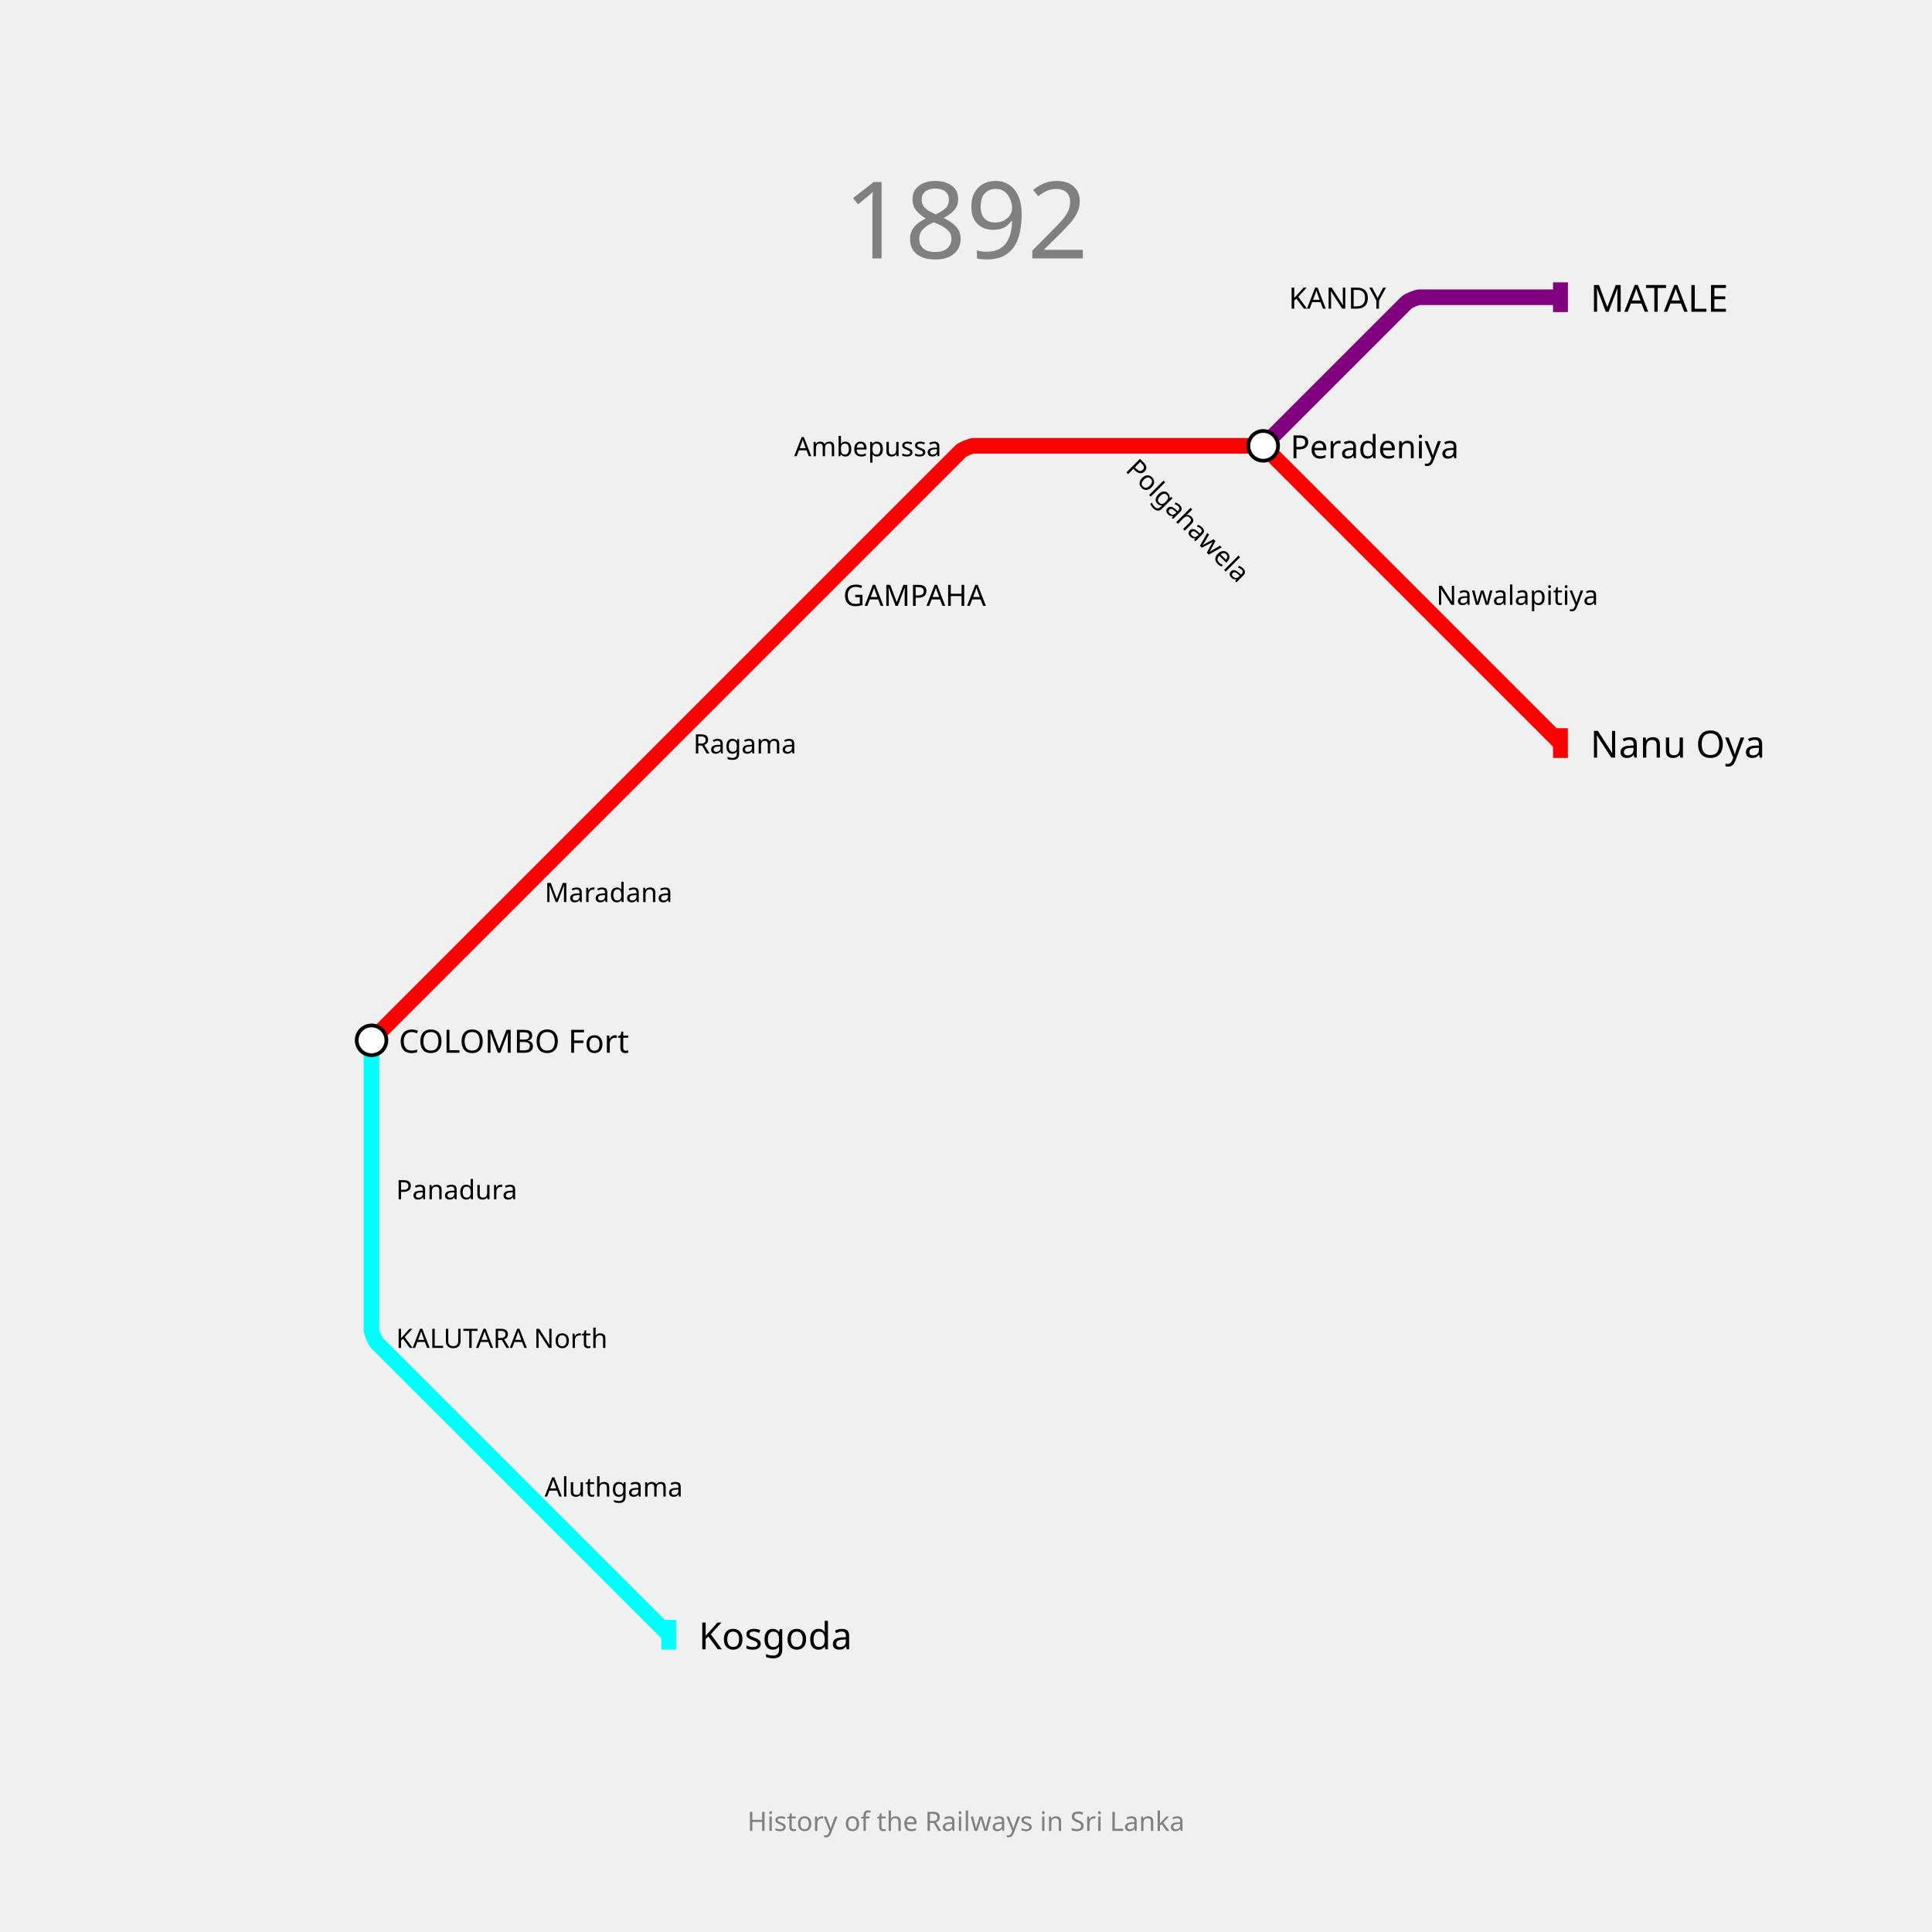
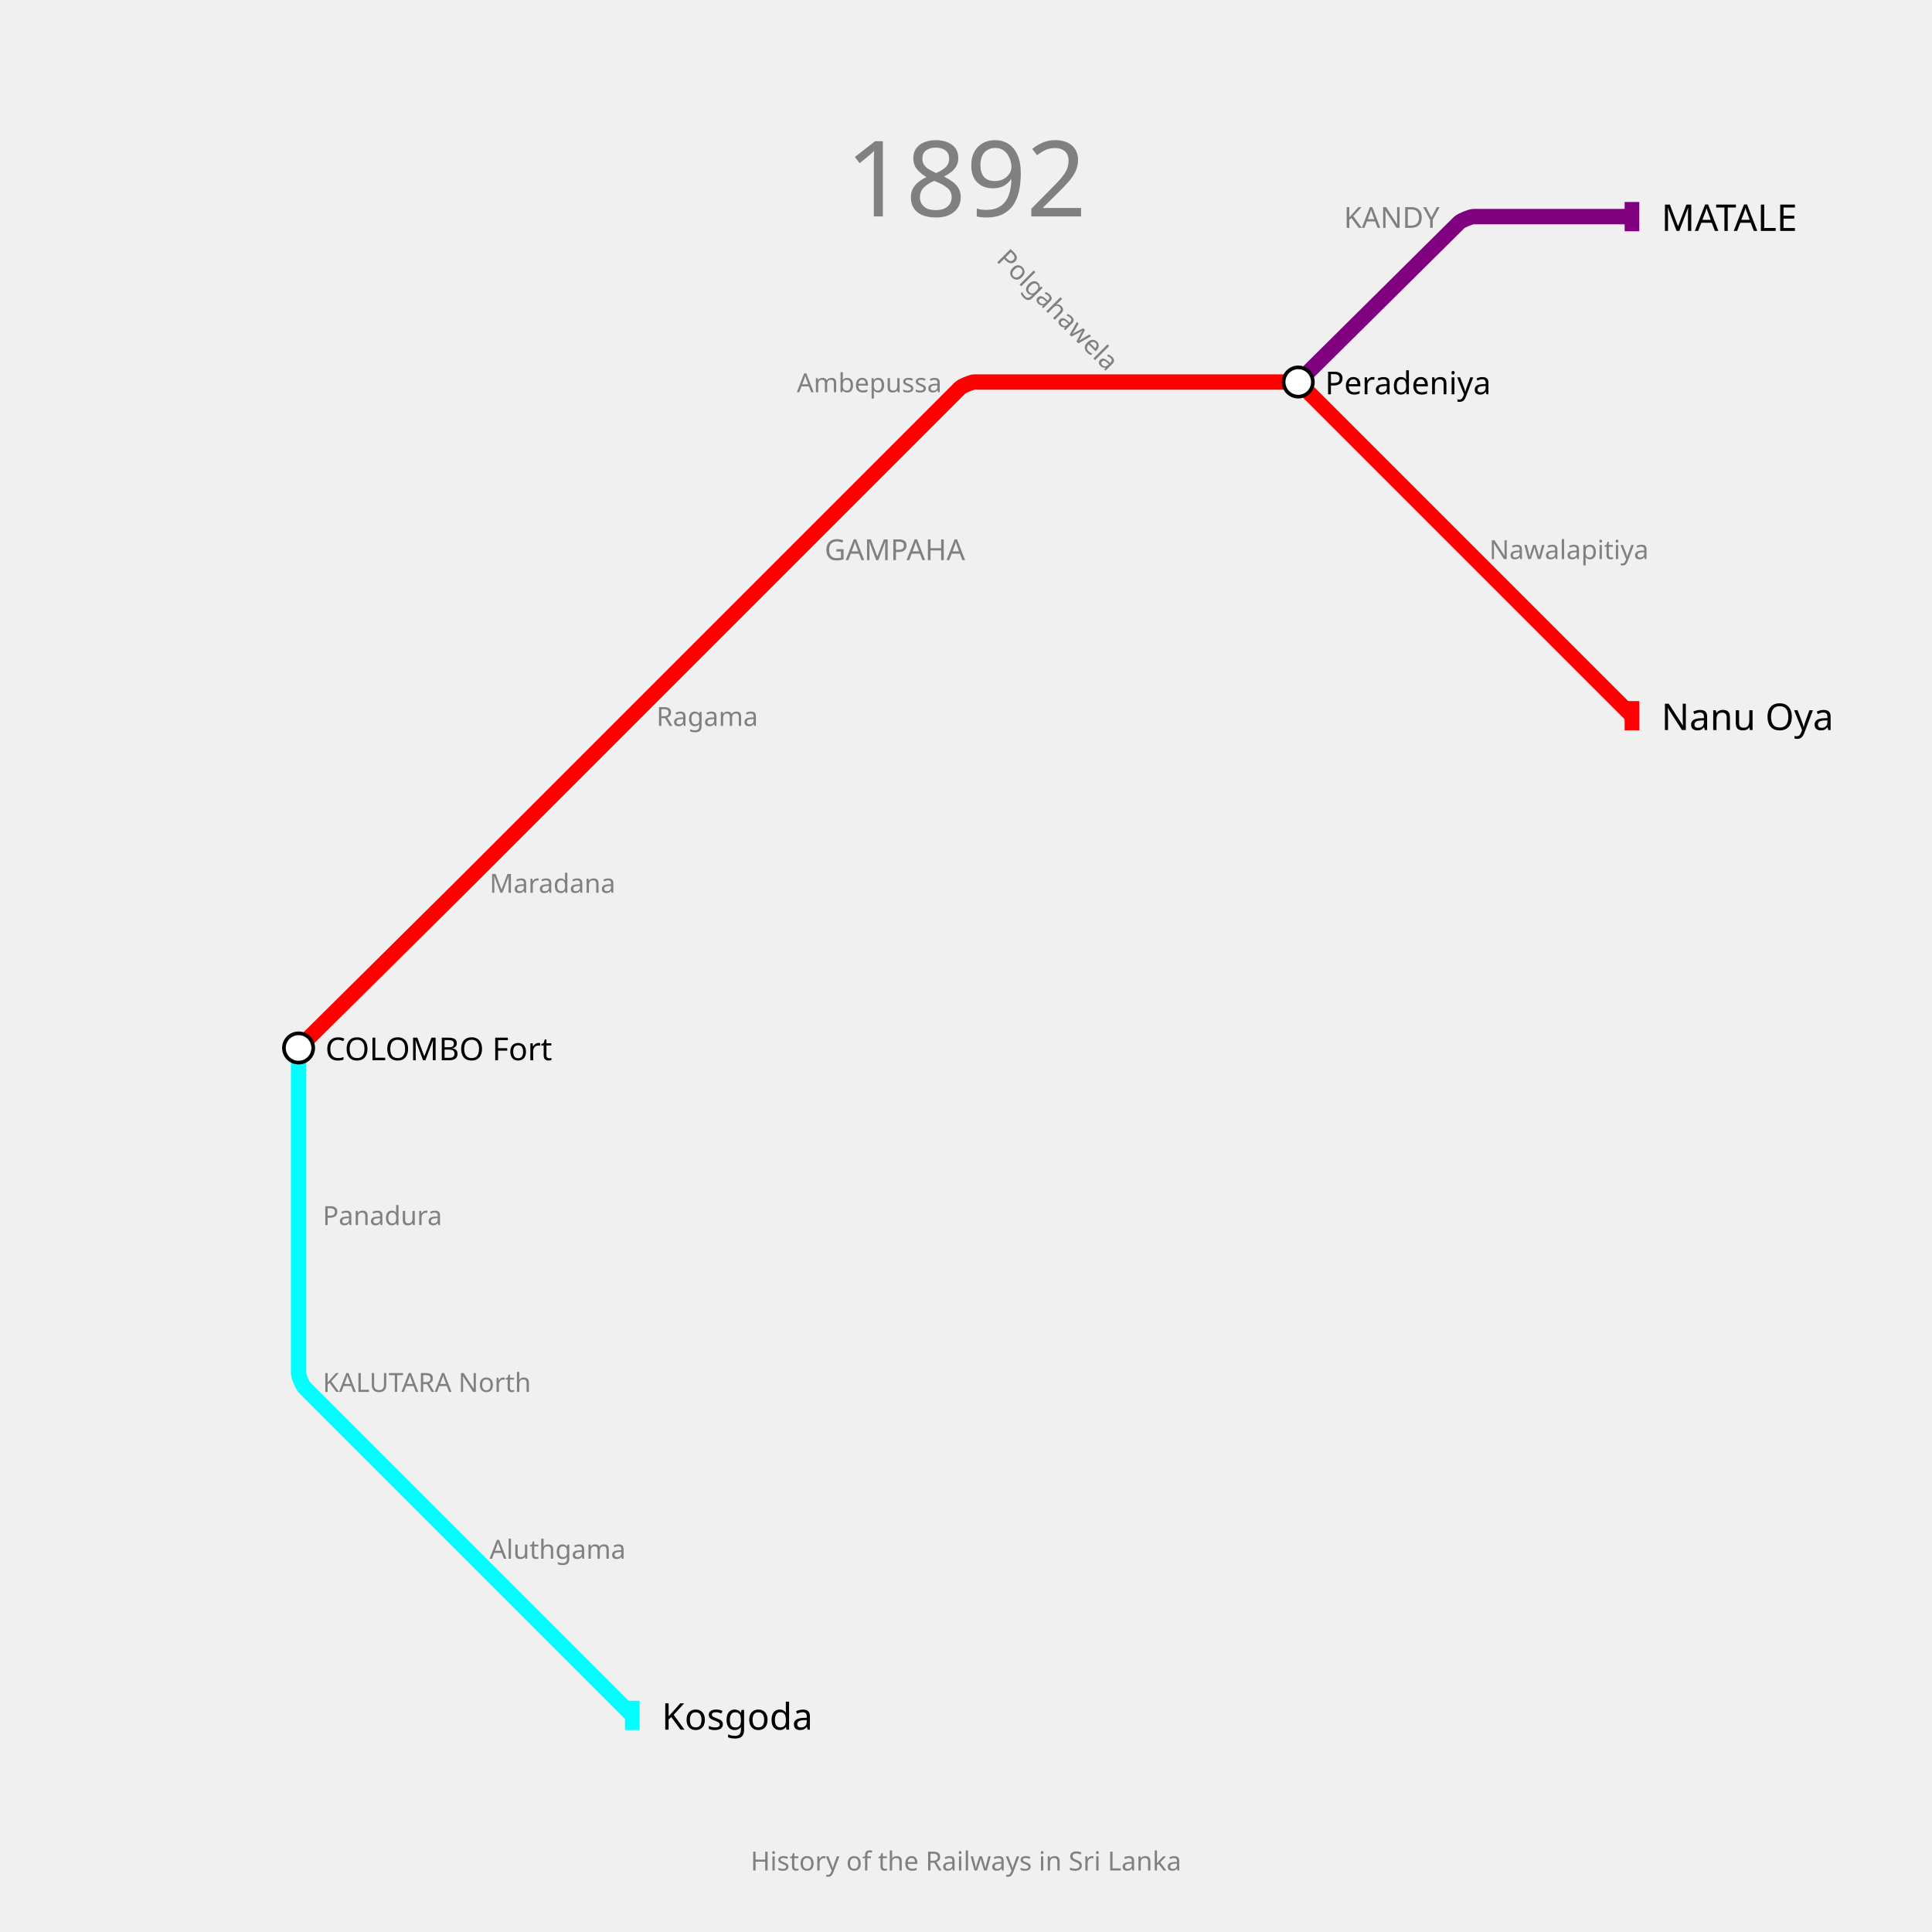
- <svg xmlns="http://www.w3.org/2000/svg" width="1300" height="1300" padding="200">
-   <text fill="gray" stroke="none" font-size="72" font-family="GIL_____" x="650.0" y="118.0" text-anchor="middle" dominant-baseline="hanging">1892</text>
-   <text fill="gray" stroke="none" font-size="18" font-family="GIL_____" x="650.0" y="1218.0" text-anchor="middle" dominant-baseline="text-top">History of the Railways in Sri Lanka</text>
+ <svg xmlns="http://www.w3.org/2000/svg" width="1320" height="1320" padding="148">
+   <text fill="gray" stroke="none" font-size="72" font-family="GIL_____" x="660.0" y="92.0" text-anchor="middle" dominant-baseline="hanging">1892</text>
+   <text fill="gray" stroke="none" font-size="18" font-family="GIL_____" x="660.0" y="1264.0" text-anchor="middle" dominant-baseline="text-top">History of the Railways in Sri Lanka</text>
  <g>
-     <path fill="none" stroke-width="10.5" stroke-opacity="1" d="M 250.0,700.0 L 350.0,600.0 L 450.0,500.0 L 550.0,400.0 L 646.464,303.536 C 647.643,302.357 653.333,300.0 655.0,300.0 L 750.0,300.0 L 845.0,300.0 C 846.667,300.0 852.357,302.357 853.536,303.536 L 950.0,400.0 L 1050.0,500.0" stroke="red" />
-     <rect stroke="none" fill-opacity="1" x="1045" y="490" width="10" height="20" fill="red" />
+     <path fill="none" stroke-width="10.5" stroke-opacity="1" d="M 204.0,716.0 L 312.3,608.65 C 314.2,606.767 321.783,599.217 323.675,597.325 L 432.0,489.0 L 546.0,375.0 L 656.005,264.995 C 657.337,263.663 663.767,261.0 665.65,261.0 L 773.0,261.0 L 881.3,261.0 C 883.2,261.0 889.687,263.687 891.031,265.031 L 1001.0,375.0 L 1115.0,489.0" stroke="red" />
+     <rect stroke="none" fill-opacity="1" x="1110" y="479" width="10" height="20" fill="red" />
  </g>
  <g>
-     <path fill="none" stroke-width="10.5" stroke-opacity="1" d="M 850.0,300.0 L 946.464,203.536 C 947.643,202.357 953.333,200.0 955.0,200.0 L 1050.0,200.0" stroke="purple" />
-     <rect stroke="none" fill-opacity="1" x="1045" y="190" width="10" height="20" fill="purple" />
+     <path fill="none" stroke-width="10.5" stroke-opacity="1" d="M 887.0,261.0 L 996.952,152.013 C 998.301,150.675 1004.8,148.0 1006.7,148.0 L 1115.0,148.0" stroke="purple" />
+     <rect stroke="none" fill-opacity="1" x="1110" y="138" width="10" height="20" fill="purple" />
  </g>
  <g>
-     <path fill="none" stroke-width="10.5" stroke-opacity="1" d="M 250.0,700.0 L 250.0,800.0 L 250.0,895.0 C 250.0,896.667 252.357,902.357 253.536,903.536 L 350.0,1000.0 L 450.0,1100.0" stroke="cyan" />
-     <rect stroke="none" fill-opacity="1" x="445" y="1090" width="10" height="20" fill="cyan" />
+     <path fill="none" stroke-width="10.5" stroke-opacity="1" d="M 204.0,716.0 L 204.0,830.0 L 204.0,938.3 C 204.0,940.2 206.687,946.687 208.031,948.031 L 318.0,1058.0 L 432.0,1172.0" stroke="cyan" />
+     <rect stroke="none" fill-opacity="1" x="427" y="1162" width="10" height="20" fill="cyan" />
  </g>
  <g>
-     <text fill="black" stroke="none" font-size="25.2" font-family="GIL_____" font-weight="100" text-anchor="start" dominant-baseline="central" x="1070.1" y="500" transform="translate(1050,500) rotate(0) translate(-1050,-500)">Nanu Oya</text>
+     <text fill="black" stroke="none" font-size="25.2" font-family="GIL_____" font-weight="100" text-anchor="start" dominant-baseline="central" x="1135.1" y="489" transform="translate(1115,489) rotate(0) translate(-1115,-489)">Nanu Oya</text>
  </g>
  <g>
-     <text fill="black" stroke="none" font-size="25.2" font-family="GIL_____" font-weight="100" text-anchor="start" dominant-baseline="central" x="1070.1" y="200" transform="translate(1050,200) rotate(0) translate(-1050,-200)">MATALE</text>
+     <text fill="black" stroke="none" font-size="25.2" font-family="GIL_____" font-weight="100" text-anchor="start" dominant-baseline="central" x="1135.1" y="148" transform="translate(1115,148) rotate(0) translate(-1115,-148)">MATALE</text>
  </g>
  <g>
-     <text fill="black" stroke="none" font-size="25.2" font-family="GIL_____" font-weight="100" text-anchor="start" dominant-baseline="central" x="470.1" y="1100" transform="translate(450,1100) rotate(0) translate(-450,-1100)">Kosgoda</text>
+     <text fill="black" stroke="none" font-size="25.2" font-family="GIL_____" font-weight="100" text-anchor="start" dominant-baseline="central" x="452.1" y="1172" transform="translate(432,1172) rotate(0) translate(-432,-1172)">Kosgoda</text>
  </g>
  <g>
-     <circle r="10" fill="white" stroke="black" stroke-width="2.5" cx="250" cy="700" />
-     <text fill="black" stroke="none" font-size="21.6" font-family="GIL_____" font-weight="100" text-anchor="start" dominant-baseline="central" x="268.3" y="700" transform="translate(250,700) rotate(0) translate(-250,-700)">COLOMBO Fort</text>
+     <circle r="10" fill="white" stroke="black" stroke-width="2.5" cx="204" cy="716" />
+     <text fill="black" stroke="none" font-size="21.6" font-family="GIL_____" font-weight="100" text-anchor="start" dominant-baseline="central" x="222.3" y="716" transform="translate(204,716) rotate(0) translate(-204,-716)">COLOMBO Fort</text>
  </g>
  <g>
-     <circle r="10" fill="white" stroke="black" stroke-width="2.5" cx="850" cy="300" />
-     <text fill="black" stroke="none" font-size="21.6" font-family="GIL_____" font-weight="100" text-anchor="start" dominant-baseline="central" x="868.3" y="300" transform="translate(850,300) rotate(0) translate(-850,-300)">Peradeniya</text>
+     <circle r="10" fill="white" stroke="black" stroke-width="2.5" cx="887" cy="261" />
+     <text fill="black" stroke="none" font-size="21.6" font-family="GIL_____" font-weight="100" text-anchor="start" dominant-baseline="central" x="905.3" y="261" transform="translate(887,261) rotate(0) translate(-887,-261)">Peradeniya</text>
  </g>
  <g>
-     <text fill="black" stroke="none" font-size="19.8" font-family="GIL_____" font-weight="100" text-anchor="start" dominant-baseline="central" x="567.4" y="400" transform="translate(550,400) rotate(0) translate(-550,-400)">GAMPAHA</text>
+     <text fill="gray" stroke="none" font-size="19.8" font-family="GIL_____" font-weight="100" text-anchor="start" dominant-baseline="central" x="563.4" y="375" transform="translate(546,375) rotate(0) translate(-546,-375)">GAMPAHA</text>
  </g>
  <g>
-     <text fill="black" stroke="none" font-size="19.8" font-family="GIL_____" font-weight="100" text-anchor="end" dominant-baseline="central" x="932.6" y="200" transform="translate(950,200) rotate(0) translate(-950,-200)">KANDY</text>
+     <text fill="gray" stroke="none" font-size="19.8" font-family="GIL_____" font-weight="100" text-anchor="end" dominant-baseline="central" x="983.6" y="148" transform="translate(1001,148) rotate(0) translate(-1001,-148)">KANDY</text>
  </g>
  <g>
-     <text fill="black" stroke="none" font-size="18" font-family="GIL_____" font-weight="100" text-anchor="start" dominant-baseline="central" x="366.5" y="600" transform="translate(350,600) rotate(0) translate(-350,-600)">Maradana</text>
+     <text fill="gray" stroke="none" font-size="18" font-family="GIL_____" font-weight="100" text-anchor="start" dominant-baseline="central" x="334.5" y="603" transform="translate(318,603) rotate(0) translate(-318,-603)">Maradana</text>
  </g>
  <g>
-     <text fill="black" stroke="none" font-size="18" font-family="GIL_____" font-weight="100" text-anchor="start" dominant-baseline="central" x="466.5" y="500" transform="translate(450,500) rotate(0) translate(-450,-500)">Ragama</text>
+     <text fill="gray" stroke="none" font-size="18" font-family="GIL_____" font-weight="100" text-anchor="start" dominant-baseline="central" x="448.5" y="489" transform="translate(432,489) rotate(0) translate(-432,-489)">Ragama</text>
  </g>
  <g>
-     <text fill="black" stroke="none" font-size="18" font-family="GIL_____" font-weight="100" text-anchor="end" dominant-baseline="central" x="633.5" y="300" transform="translate(650,300) rotate(0) translate(-650,-300)">Ambepussa</text>
+     <text fill="gray" stroke="none" font-size="18" font-family="GIL_____" font-weight="100" text-anchor="end" dominant-baseline="central" x="643.5" y="261" transform="translate(660,261) rotate(0) translate(-660,-261)">Ambepussa</text>
  </g>
  <g>
-     <text fill="black" stroke="none" font-size="18" font-family="GIL_____" font-weight="100" text-anchor="start" dominant-baseline="central" x="766.5" y="300" transform="translate(750,300) rotate(-315) translate(-750,-300)">Polgahawela</text>
+     <text fill="gray" stroke="none" font-size="18" font-family="GIL_____" font-weight="100" text-anchor="end" dominant-baseline="central" x="756.5" y="261" transform="translate(773,261) rotate(45) translate(-773,-261)">Polgahawela</text>
  </g>
  <g>
-     <text fill="black" stroke="none" font-size="18" font-family="GIL_____" font-weight="100" text-anchor="start" dominant-baseline="central" x="966.5" y="400" transform="translate(950,400) rotate(0) translate(-950,-400)">Nawalapitiya</text>
+     <text fill="gray" stroke="none" font-size="18" font-family="GIL_____" font-weight="100" text-anchor="start" dominant-baseline="central" x="1017.5" y="375" transform="translate(1001,375) rotate(0) translate(-1001,-375)">Nawalapitiya</text>
  </g>
  <g>
-     <text fill="black" stroke="none" font-size="18" font-family="GIL_____" font-weight="100" text-anchor="start" dominant-baseline="central" x="266.5" y="800" transform="translate(250,800) rotate(0) translate(-250,-800)">Panadura</text>
+     <text fill="gray" stroke="none" font-size="18" font-family="GIL_____" font-weight="100" text-anchor="start" dominant-baseline="central" x="220.5" y="830" transform="translate(204,830) rotate(0) translate(-204,-830)">Panadura</text>
  </g>
  <g>
-     <text fill="black" stroke="none" font-size="18" font-family="GIL_____" font-weight="100" text-anchor="start" dominant-baseline="central" x="266.5" y="900" transform="translate(250,900) rotate(0) translate(-250,-900)">KALUTARA North</text>
+     <text fill="gray" stroke="none" font-size="18" font-family="GIL_____" font-weight="100" text-anchor="start" dominant-baseline="central" x="220.5" y="944" transform="translate(204,944) rotate(0) translate(-204,-944)">KALUTARA North</text>
  </g>
  <g>
-     <text fill="black" stroke="none" font-size="18" font-family="GIL_____" font-weight="100" text-anchor="start" dominant-baseline="central" x="366.5" y="1000" transform="translate(350,1000) rotate(0) translate(-350,-1000)">Aluthgama</text>
+     <text fill="gray" stroke="none" font-size="18" font-family="GIL_____" font-weight="100" text-anchor="start" dominant-baseline="central" x="334.5" y="1058" transform="translate(318,1058) rotate(0) translate(-318,-1058)">Aluthgama</text>
  </g>
</svg>
